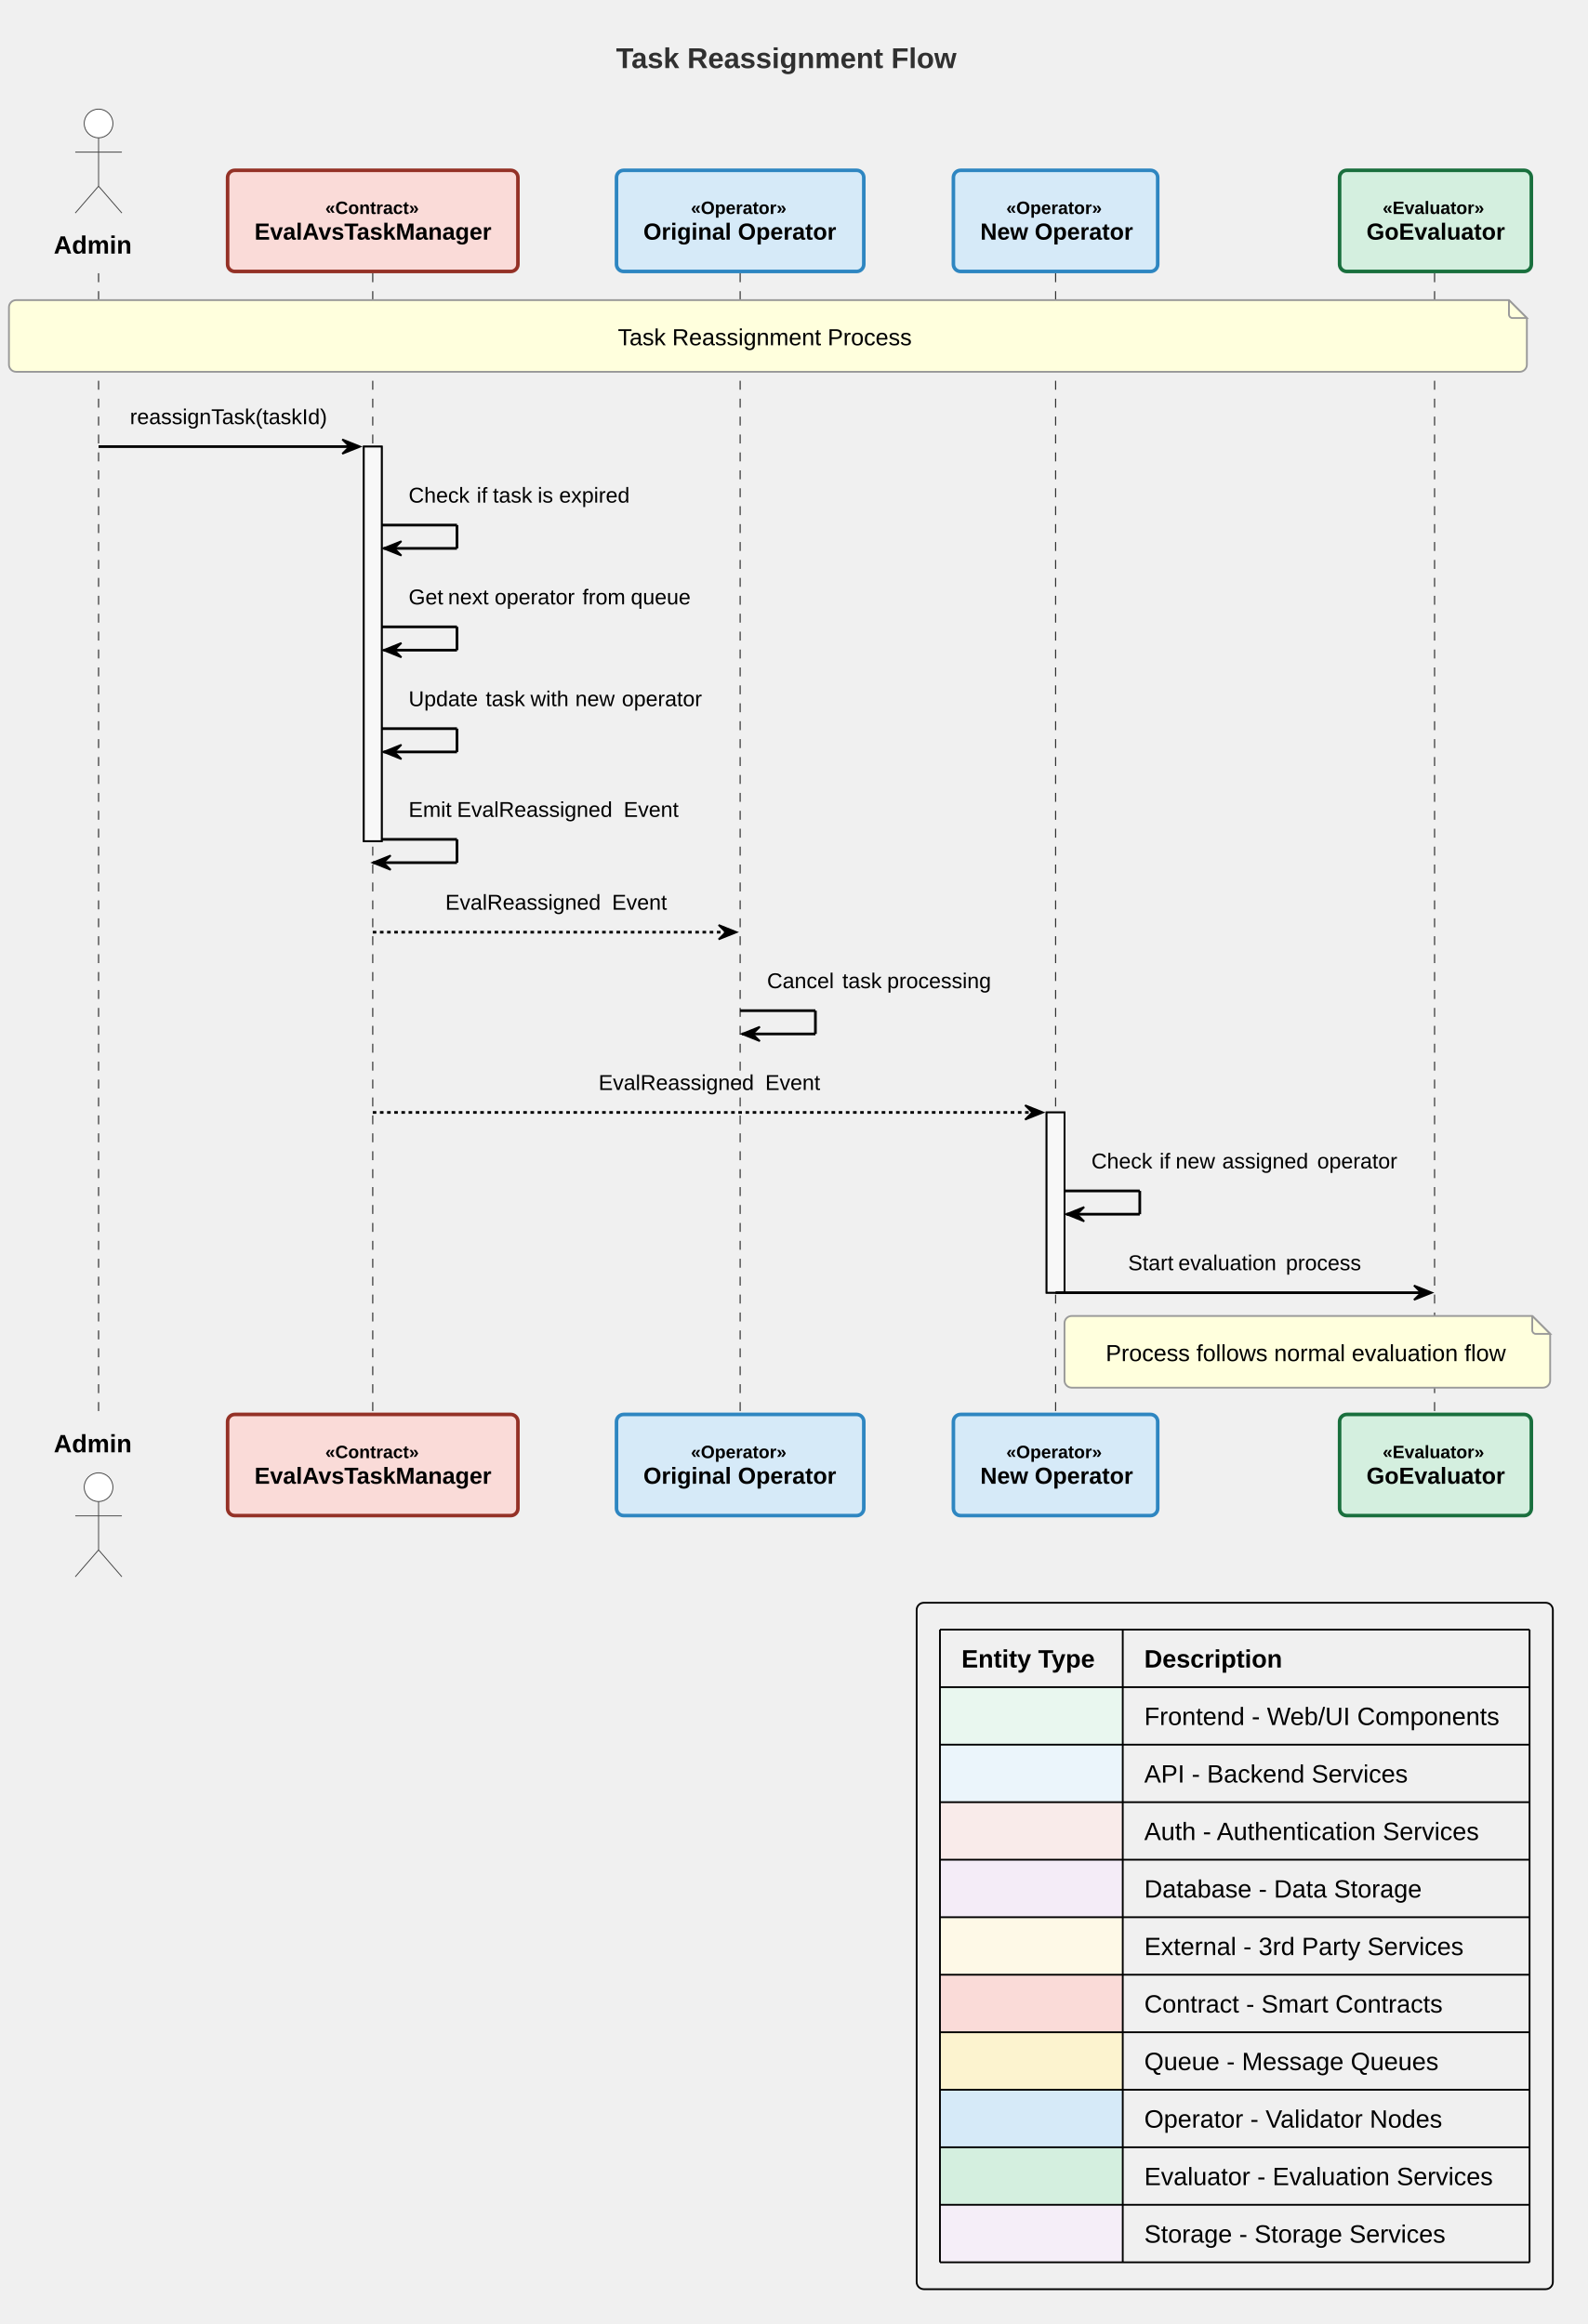
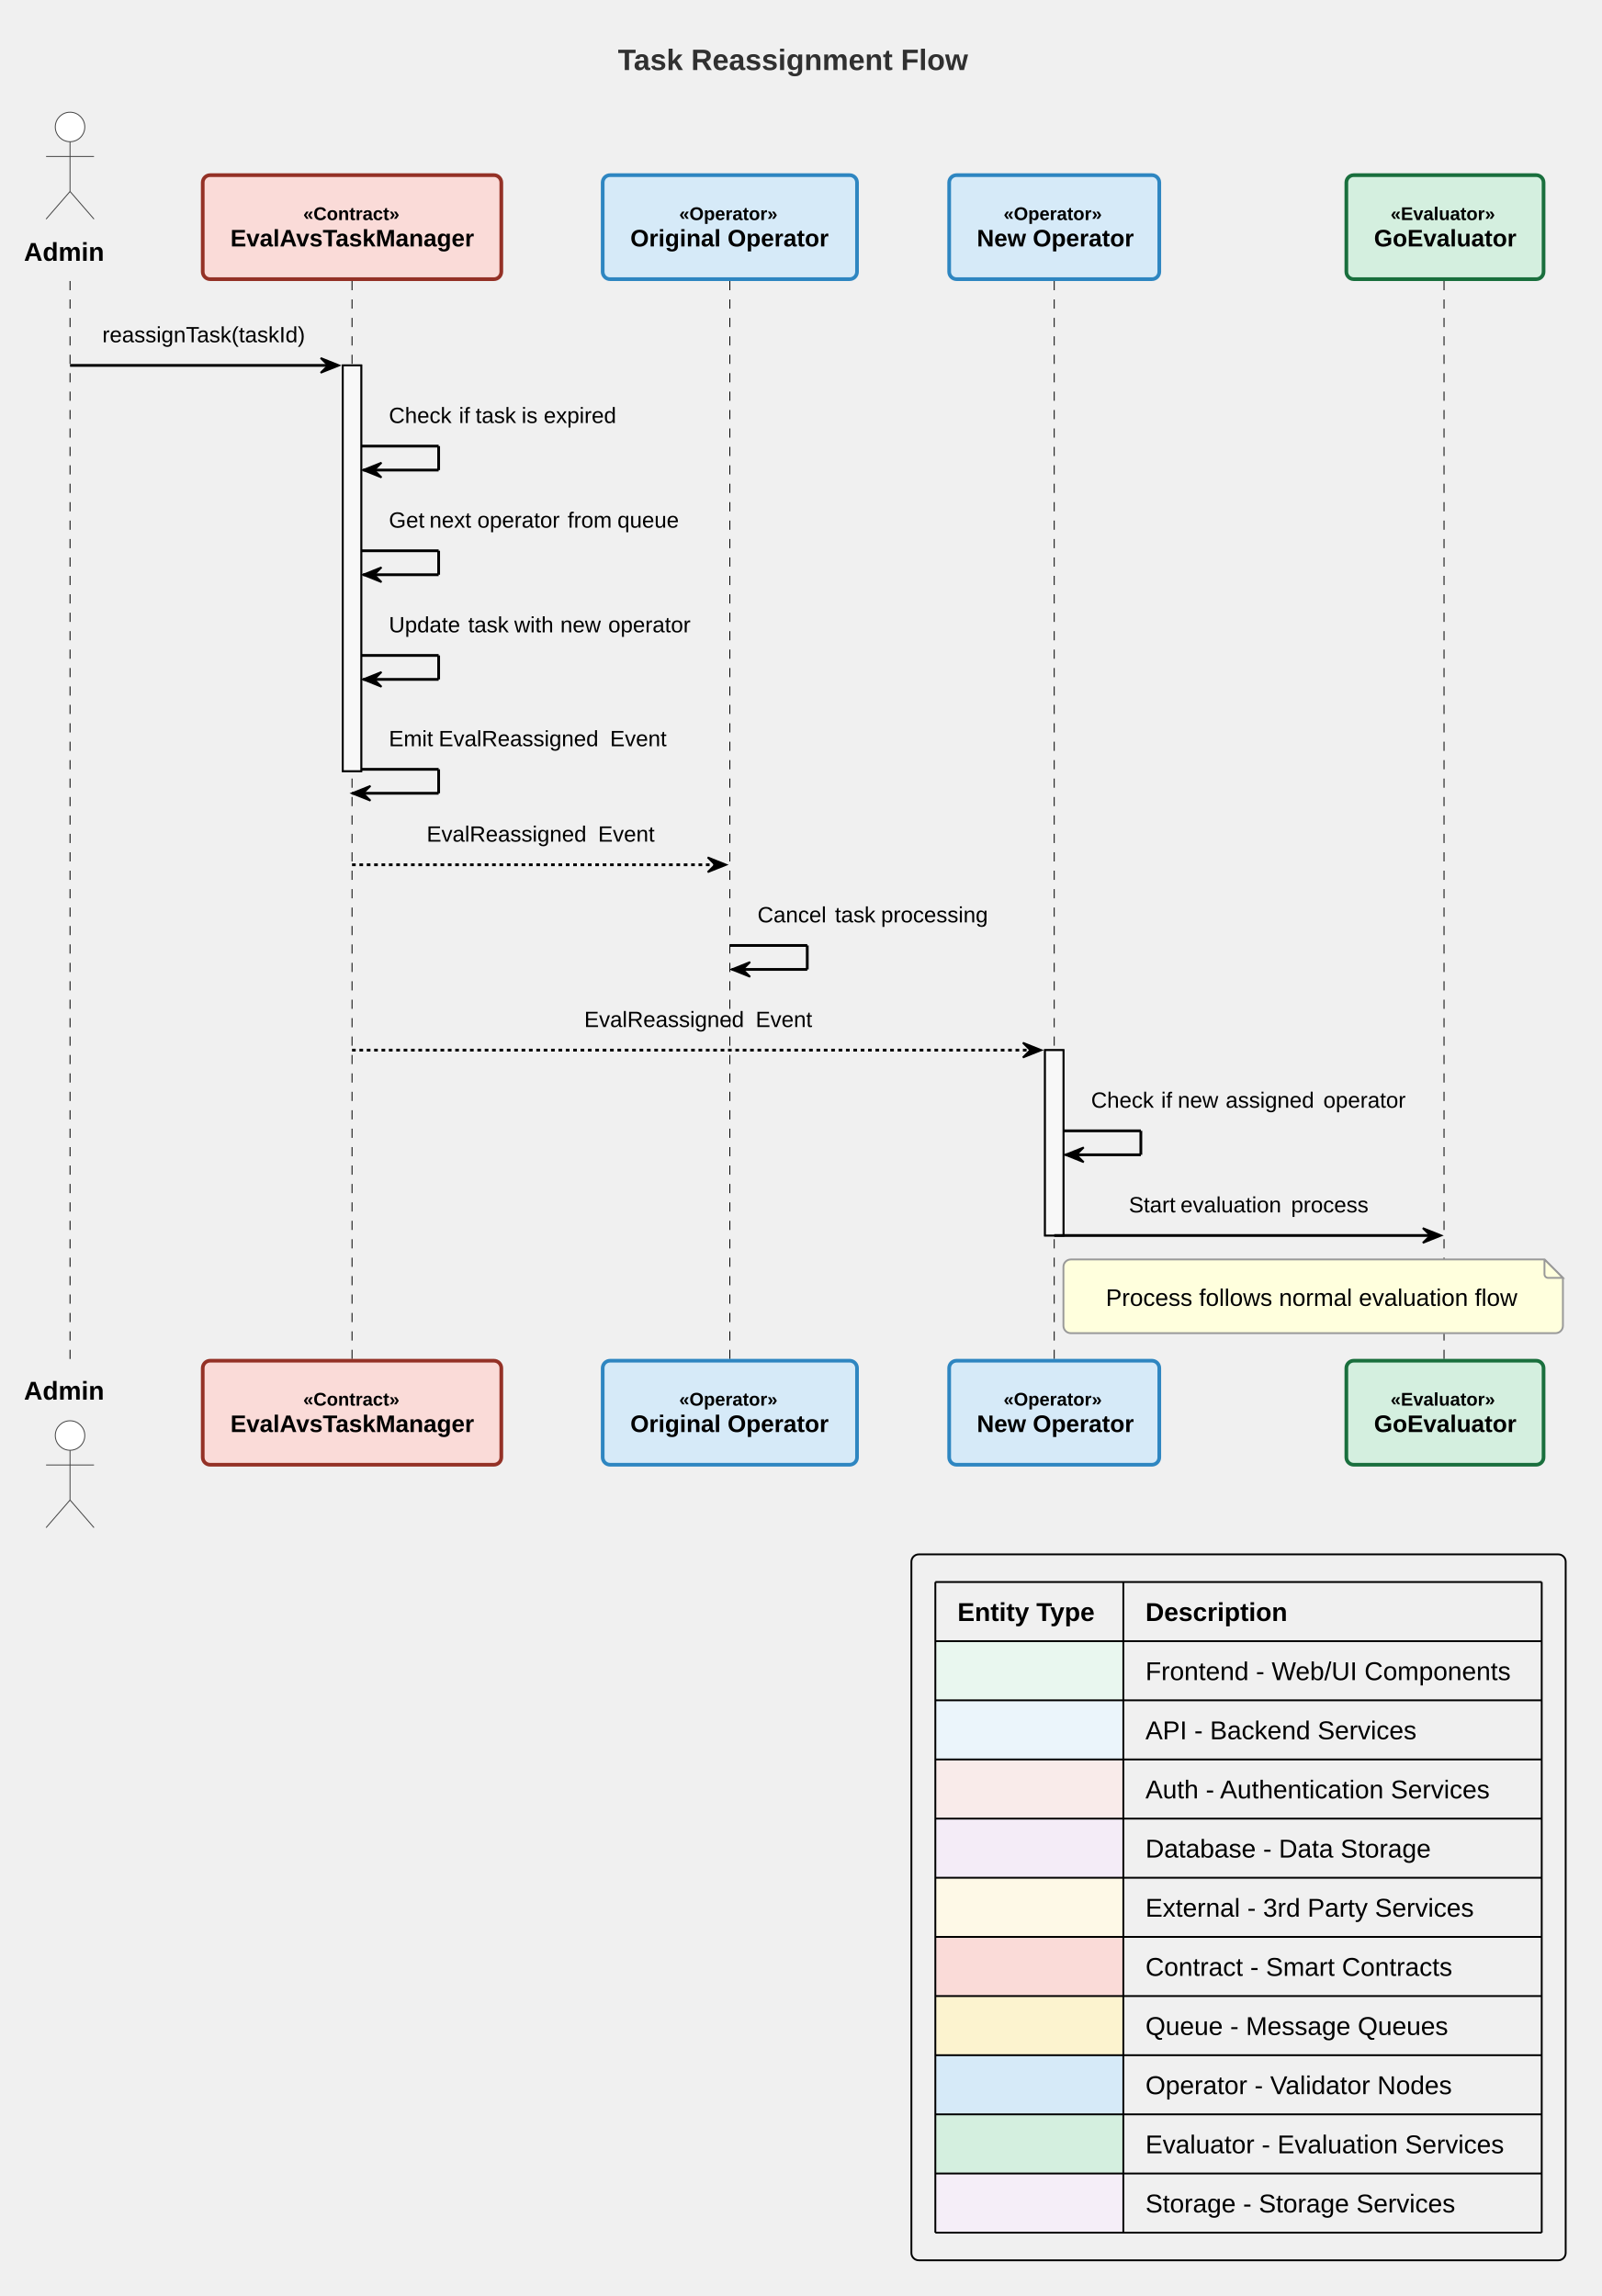
- <svg xmlns="http://www.w3.org/2000/svg" contentStyleType="text/css" height="1297px" preserveAspectRatio="none" style="width:886px;height:1297px;background:#FFFFFF;" version="1.1" viewBox="0 0 886 1297" width="886px" zoomAndPan="magnify">
+ <svg xmlns="http://www.w3.org/2000/svg" contentStyleType="text/css" height="1246px" preserveAspectRatio="none" style="width:869px;height:1246px;background:#FFFFFF;" version="1.1" viewBox="0 0 869 1246" width="869px" zoomAndPan="magnify">
  <defs />
  <g>
-     <text fill="#303030" font-family="Arial" font-size="16" font-weight="bold" lengthAdjust="spacing" textLength="191" x="343.75" y="38.008">Task Reassignment Flow</text>
-     <rect fill="#F8F8F8" height="220.195" style="stroke:#000000;stroke-width:1.0;" width="10" x="203" y="249.245" />
-     <rect fill="#F8F8F8" height="100.598" style="stroke:#000000;stroke-width:1.0;" width="10" x="584" y="620.836" />
-     <line style="stroke:#000000;stroke-width:0.5;stroke-dasharray:5.0,5.0;" x1="55" x2="55" y1="152.497" y2="790.383" />
-     <line style="stroke:#000000;stroke-width:0.5;stroke-dasharray:5.0,5.0;" x1="208" x2="208" y1="152.497" y2="790.383" />
-     <line style="stroke:#000000;stroke-width:0.5;stroke-dasharray:5.0,5.0;" x1="413" x2="413" y1="152.497" y2="790.383" />
-     <line style="stroke:#000000;stroke-width:0.5;stroke-dasharray:5.0,5.0;" x1="589" x2="589" y1="152.497" y2="790.383" />
-     <line style="stroke:#000000;stroke-width:0.5;stroke-dasharray:5.0,5.0;" x1="800.5" x2="800.5" y1="152.497" y2="790.383" />
-     <text fill="#000000" font-family="Arial" font-size="14" font-weight="bold" lengthAdjust="spacing" textLength="44" x="30" y="141.53">Admin</text>
-     <ellipse cx="55" cy="68.898" fill="#FFFFFF" rx="8" ry="8" style="stroke:#454545;stroke-width:0.5;" />
-     <path d="M55,76.898 L55,103.898 M42,84.898 L68,84.898 M55,103.898 L42,118.898 M55,103.898 L68,118.898 " fill="none" style="stroke:#454545;stroke-width:0.5;" />
-     <text fill="#000000" font-family="Arial" font-size="14" font-weight="bold" lengthAdjust="spacing" textLength="44" x="30" y="810.515">Admin</text>
-     <ellipse cx="55" cy="829.981" fill="#FFFFFF" rx="8" ry="8" style="stroke:#454545;stroke-width:0.5;" />
-     <path d="M55,837.981 L55,864.981 M42,845.981 L68,845.981 M55,864.981 L42,879.981 M55,864.981 L68,879.981 " fill="none" style="stroke:#454545;stroke-width:0.5;" />
-     <rect fill="#FADBD8" height="56.448" rx="4" ry="4" style="stroke:#943126;stroke-width:2.0;" width="162" x="127" y="95.049" />
-     <text fill="#000000" font-family="Arial" font-size="10" font-weight="bold" lengthAdjust="spacing" textLength="53" x="181.5" y="119.429">«Contract»</text>
-     <text fill="#000000" font-family="Arial" font-size="13" font-weight="bold" lengthAdjust="spacing" textLength="132" x="142" y="133.742">EvalAvsTaskManager</text>
-     <rect fill="#FADBD8" height="56.448" rx="4" ry="4" style="stroke:#943126;stroke-width:2.0;" width="162" x="127" y="789.383" />
-     <text fill="#000000" font-family="Arial" font-size="10" font-weight="bold" lengthAdjust="spacing" textLength="53" x="181.5" y="813.763">«Contract»</text>
-     <text fill="#000000" font-family="Arial" font-size="13" font-weight="bold" lengthAdjust="spacing" textLength="132" x="142" y="828.076">EvalAvsTaskManager</text>
-     <rect fill="#D6EAF8" height="56.448" rx="4" ry="4" style="stroke:#2E86C1;stroke-width:2.0;" width="138" x="344" y="95.049" />
-     <text fill="#000000" font-family="Arial" font-size="10" font-weight="bold" lengthAdjust="spacing" textLength="55" x="385.5" y="119.429">«Operator»</text>
-     <text fill="#000000" font-family="Arial" font-size="13" font-weight="bold" lengthAdjust="spacing" textLength="108" x="359" y="133.742">Original Operator</text>
-     <rect fill="#D6EAF8" height="56.448" rx="4" ry="4" style="stroke:#2E86C1;stroke-width:2.0;" width="138" x="344" y="789.383" />
-     <text fill="#000000" font-family="Arial" font-size="10" font-weight="bold" lengthAdjust="spacing" textLength="55" x="385.5" y="813.763">«Operator»</text>
-     <text fill="#000000" font-family="Arial" font-size="13" font-weight="bold" lengthAdjust="spacing" textLength="108" x="359" y="828.076">Original Operator</text>
-     <rect fill="#D6EAF8" height="56.448" rx="4" ry="4" style="stroke:#2E86C1;stroke-width:2.0;" width="114" x="532" y="95.049" />
-     <text fill="#000000" font-family="Arial" font-size="10" font-weight="bold" lengthAdjust="spacing" textLength="55" x="561.5" y="119.429">«Operator»</text>
-     <text fill="#000000" font-family="Arial" font-size="13" font-weight="bold" lengthAdjust="spacing" textLength="84" x="547" y="133.742">New Operator</text>
-     <rect fill="#D6EAF8" height="56.448" rx="4" ry="4" style="stroke:#2E86C1;stroke-width:2.0;" width="114" x="532" y="789.383" />
-     <text fill="#000000" font-family="Arial" font-size="10" font-weight="bold" lengthAdjust="spacing" textLength="55" x="561.5" y="813.763">«Operator»</text>
-     <text fill="#000000" font-family="Arial" font-size="13" font-weight="bold" lengthAdjust="spacing" textLength="84" x="547" y="828.076">New Operator</text>
-     <rect fill="#D4EFDF" height="56.448" rx="4" ry="4" style="stroke:#196F3D;stroke-width:2.0;" width="107" x="747.5" y="95.049" />
-     <text fill="#000000" font-family="Arial" font-size="10" font-weight="bold" lengthAdjust="spacing" textLength="59" x="771.5" y="119.429">«Evaluator»</text>
-     <text fill="#000000" font-family="Arial" font-size="13" font-weight="bold" lengthAdjust="spacing" textLength="77" x="762.5" y="133.742">GoEvaluator</text>
-     <rect fill="#D4EFDF" height="56.448" rx="4" ry="4" style="stroke:#196F3D;stroke-width:2.0;" width="107" x="747.5" y="789.383" />
-     <text fill="#000000" font-family="Arial" font-size="10" font-weight="bold" lengthAdjust="spacing" textLength="59" x="771.5" y="813.763">«Evaluator»</text>
-     <text fill="#000000" font-family="Arial" font-size="13" font-weight="bold" lengthAdjust="spacing" textLength="77" x="762.5" y="828.076">GoEvaluator</text>
-     <rect fill="#F8F8F8" height="220.195" style="stroke:#000000;stroke-width:1.0;" width="10" x="203" y="249.245" />
-     <rect fill="#F8F8F8" height="100.598" style="stroke:#000000;stroke-width:1.0;" width="10" x="584" y="620.836" />
-     <path d="M5,171.497 L5,203.497 A4,4 0 0 0 9,207.497 L848,207.497 A4,4 0 0 0 852,203.497 L852,177.497 L842,167.497 L9,167.497 A4,4 0 0 0 5,171.497 " fill="#FFFFDD" style="stroke:#999999;stroke-width:1.0;" />
-     <path d="M842,167.497 L842,175.497 A2,2 0 0 0 844,177.497 L852,177.497 L842,167.497 " fill="#FFFFDD" style="stroke:#999999;stroke-width:1.0;" />
-     <text fill="#000000" font-family="Arial" font-size="13" lengthAdjust="spacing" textLength="168" x="344.75" y="192.691">Task Reassignment Process</text>
-     <polygon fill="#000000" points="191,245.245,201,249.245,191,253.245,195,249.245" style="stroke:#000000;stroke-width:1.0;" />
-     <line style="stroke:#000000;stroke-width:1.5;" x1="55" x2="197" y1="249.245" y2="249.245" />
-     <text fill="#000000" font-family="Arial" font-size="12" lengthAdjust="spacing" textLength="113" x="72.5" y="236.702">reassignTask(taskId)</text>
-     <line style="stroke:#000000;stroke-width:1.5;" x1="213" x2="255" y1="293.043" y2="293.043" />
-     <line style="stroke:#000000;stroke-width:1.5;" x1="255" x2="255" y1="293.043" y2="306.043" />
-     <line style="stroke:#000000;stroke-width:1.5;" x1="214" x2="255" y1="306.043" y2="306.043" />
-     <polygon fill="#000000" points="224,302.043,214,306.043,224,310.043,220,306.043" style="stroke:#000000;stroke-width:1.0;" />
-     <text fill="#000000" font-family="Arial" font-size="12" lengthAdjust="spacing" textLength="35" x="228" y="280.5">Check</text>
-     <text fill="#000000" font-family="Arial" font-size="12" lengthAdjust="spacing" textLength="3" x="263" y="280.5"> </text>
-     <text fill="#000000" font-family="Arial" font-size="12" lengthAdjust="spacing" textLength="6" x="266" y="280.5">if</text>
-     <text fill="#000000" font-family="Arial" font-size="12" lengthAdjust="spacing" textLength="3" x="272" y="280.5"> </text>
-     <text fill="#000000" font-family="Arial" font-size="12" lengthAdjust="spacing" textLength="22" x="275" y="280.5">task</text>
-     <text fill="#000000" font-family="Arial" font-size="12" lengthAdjust="spacing" textLength="3" x="297" y="280.5"> </text>
-     <text fill="#000000" font-family="Arial" font-size="12" lengthAdjust="spacing" textLength="9" x="300" y="280.5">is</text>
-     <text fill="#000000" font-family="Arial" font-size="12" lengthAdjust="spacing" textLength="3" x="309" y="280.5"> </text>
-     <text fill="#000000" font-family="Arial" font-size="12" lengthAdjust="spacing" textLength="41" x="312" y="280.5">expired</text>
-     <line style="stroke:#000000;stroke-width:1.5;" x1="213" x2="255" y1="349.842" y2="349.842" />
-     <line style="stroke:#000000;stroke-width:1.5;" x1="255" x2="255" y1="349.842" y2="362.842" />
-     <line style="stroke:#000000;stroke-width:1.5;" x1="214" x2="255" y1="362.842" y2="362.842" />
-     <polygon fill="#000000" points="224,358.842,214,362.842,224,366.842,220,362.842" style="stroke:#000000;stroke-width:1.0;" />
-     <text fill="#000000" font-family="Arial" font-size="12" lengthAdjust="spacing" textLength="19" x="228" y="337.299">Get</text>
-     <text fill="#000000" font-family="Arial" font-size="12" lengthAdjust="spacing" textLength="3" x="247" y="337.299"> </text>
-     <text fill="#000000" font-family="Arial" font-size="12" lengthAdjust="spacing" textLength="23" x="250" y="337.299">next</text>
-     <text fill="#000000" font-family="Arial" font-size="12" lengthAdjust="spacing" textLength="3" x="273" y="337.299"> </text>
-     <text fill="#000000" font-family="Arial" font-size="12" lengthAdjust="spacing" textLength="46" x="276" y="337.299">operator</text>
-     <text fill="#000000" font-family="Arial" font-size="12" lengthAdjust="spacing" textLength="3" x="322" y="337.299"> </text>
-     <text fill="#000000" font-family="Arial" font-size="12" lengthAdjust="spacing" textLength="24" x="325" y="337.299">from</text>
-     <text fill="#000000" font-family="Arial" font-size="12" lengthAdjust="spacing" textLength="3" x="349" y="337.299"> </text>
-     <text fill="#000000" font-family="Arial" font-size="12" lengthAdjust="spacing" textLength="35" x="352" y="337.299">queue</text>
-     <line style="stroke:#000000;stroke-width:1.5;" x1="213" x2="255" y1="406.641" y2="406.641" />
-     <line style="stroke:#000000;stroke-width:1.5;" x1="255" x2="255" y1="406.641" y2="419.641" />
-     <line style="stroke:#000000;stroke-width:1.5;" x1="214" x2="255" y1="419.641" y2="419.641" />
-     <polygon fill="#000000" points="224,415.641,214,419.641,224,423.641,220,419.641" style="stroke:#000000;stroke-width:1.0;" />
-     <text fill="#000000" font-family="Arial" font-size="12" lengthAdjust="spacing" textLength="40" x="228" y="394.098">Update</text>
-     <text fill="#000000" font-family="Arial" font-size="12" lengthAdjust="spacing" textLength="3" x="268" y="394.098"> </text>
-     <text fill="#000000" font-family="Arial" font-size="12" lengthAdjust="spacing" textLength="22" x="271" y="394.098">task</text>
-     <text fill="#000000" font-family="Arial" font-size="12" lengthAdjust="spacing" textLength="3" x="293" y="394.098"> </text>
-     <text fill="#000000" font-family="Arial" font-size="12" lengthAdjust="spacing" textLength="22" x="296" y="394.098">with</text>
-     <text fill="#000000" font-family="Arial" font-size="12" lengthAdjust="spacing" textLength="3" x="318" y="394.098"> </text>
-     <text fill="#000000" font-family="Arial" font-size="12" lengthAdjust="spacing" textLength="23" x="321" y="394.098">new</text>
-     <text fill="#000000" font-family="Arial" font-size="12" lengthAdjust="spacing" textLength="3" x="344" y="394.098"> </text>
-     <text fill="#000000" font-family="Arial" font-size="12" lengthAdjust="spacing" textLength="46" x="347" y="394.098">operator</text>
-     <line style="stroke:#000000;stroke-width:1.5;" x1="213" x2="255" y1="468.44" y2="468.44" />
-     <line style="stroke:#000000;stroke-width:1.5;" x1="255" x2="255" y1="468.44" y2="481.44" />
-     <line style="stroke:#000000;stroke-width:1.5;" x1="208" x2="255" y1="481.44" y2="481.44" />
-     <polygon fill="#000000" points="218,477.44,208,481.44,218,485.44,214,481.44" style="stroke:#000000;stroke-width:1.0;" />
-     <text fill="#000000" font-family="Arial" font-size="12" lengthAdjust="spacing" textLength="24" x="228" y="455.897">Emit</text>
-     <text fill="#000000" font-family="Arial" font-size="12" lengthAdjust="spacing" textLength="3" x="252" y="455.897"> </text>
-     <text fill="#000000" font-family="Arial" font-size="12" lengthAdjust="spacing" textLength="90" x="255" y="455.897">EvalReassigned</text>
-     <text fill="#000000" font-family="Arial" font-size="12" lengthAdjust="spacing" textLength="3" x="345" y="455.897"> </text>
-     <text fill="#000000" font-family="Arial" font-size="12" lengthAdjust="spacing" textLength="31" x="348" y="455.897">Event</text>
-     <polygon fill="#000000" points="401,516.239,411,520.239,401,524.239,405,520.239" style="stroke:#000000;stroke-width:1.0;" />
-     <line style="stroke:#000000;stroke-width:1.5;stroke-dasharray:2.0,2.0;" x1="208" x2="407" y1="520.239" y2="520.239" />
-     <text fill="#000000" font-family="Arial" font-size="12" lengthAdjust="spacing" textLength="90" x="248.5" y="507.696">EvalReassigned</text>
-     <text fill="#000000" font-family="Arial" font-size="12" lengthAdjust="spacing" textLength="3" x="338.5" y="507.696"> </text>
-     <text fill="#000000" font-family="Arial" font-size="12" lengthAdjust="spacing" textLength="31" x="341.5" y="507.696">Event</text>
-     <line style="stroke:#000000;stroke-width:1.5;" x1="413" x2="455" y1="564.038" y2="564.038" />
-     <line style="stroke:#000000;stroke-width:1.5;" x1="455" x2="455" y1="564.038" y2="577.038" />
-     <line style="stroke:#000000;stroke-width:1.5;" x1="414" x2="455" y1="577.038" y2="577.038" />
-     <polygon fill="#000000" points="424,573.038,414,577.038,424,581.038,420,577.038" style="stroke:#000000;stroke-width:1.0;" />
-     <text fill="#000000" font-family="Arial" font-size="12" lengthAdjust="spacing" textLength="39" x="428" y="551.495">Cancel</text>
-     <text fill="#000000" font-family="Arial" font-size="12" lengthAdjust="spacing" textLength="3" x="467" y="551.495"> </text>
-     <text fill="#000000" font-family="Arial" font-size="12" lengthAdjust="spacing" textLength="22" x="470" y="551.495">task</text>
-     <text fill="#000000" font-family="Arial" font-size="12" lengthAdjust="spacing" textLength="3" x="492" y="551.495"> </text>
-     <text fill="#000000" font-family="Arial" font-size="12" lengthAdjust="spacing" textLength="60" x="495" y="551.495">processing</text>
-     <polygon fill="#000000" points="572,616.836,582,620.836,572,624.836,576,620.836" style="stroke:#000000;stroke-width:1.0;" />
-     <line style="stroke:#000000;stroke-width:1.5;stroke-dasharray:2.0,2.0;" x1="208" x2="578" y1="620.836" y2="620.836" />
-     <text fill="#000000" font-family="Arial" font-size="12" lengthAdjust="spacing" textLength="90" x="334" y="608.293">EvalReassigned</text>
-     <text fill="#000000" font-family="Arial" font-size="12" lengthAdjust="spacing" textLength="3" x="424" y="608.293"> </text>
-     <text fill="#000000" font-family="Arial" font-size="12" lengthAdjust="spacing" textLength="31" x="427" y="608.293">Event</text>
-     <line style="stroke:#000000;stroke-width:1.5;" x1="594" x2="636" y1="664.635" y2="664.635" />
-     <line style="stroke:#000000;stroke-width:1.5;" x1="636" x2="636" y1="664.635" y2="677.635" />
-     <line style="stroke:#000000;stroke-width:1.5;" x1="595" x2="636" y1="677.635" y2="677.635" />
-     <polygon fill="#000000" points="605,673.635,595,677.635,605,681.635,601,677.635" style="stroke:#000000;stroke-width:1.0;" />
-     <text fill="#000000" font-family="Arial" font-size="12" lengthAdjust="spacing" textLength="35" x="609" y="652.092">Check</text>
-     <text fill="#000000" font-family="Arial" font-size="12" lengthAdjust="spacing" textLength="3" x="644" y="652.092"> </text>
-     <text fill="#000000" font-family="Arial" font-size="12" lengthAdjust="spacing" textLength="6" x="647" y="652.092">if</text>
-     <text fill="#000000" font-family="Arial" font-size="12" lengthAdjust="spacing" textLength="3" x="653" y="652.092"> </text>
-     <text fill="#000000" font-family="Arial" font-size="12" lengthAdjust="spacing" textLength="23" x="656" y="652.092">new</text>
-     <text fill="#000000" font-family="Arial" font-size="12" lengthAdjust="spacing" textLength="3" x="679" y="652.092"> </text>
-     <text fill="#000000" font-family="Arial" font-size="12" lengthAdjust="spacing" textLength="50" x="682" y="652.092">assigned</text>
-     <text fill="#000000" font-family="Arial" font-size="12" lengthAdjust="spacing" textLength="3" x="732" y="652.092"> </text>
-     <text fill="#000000" font-family="Arial" font-size="12" lengthAdjust="spacing" textLength="46" x="735" y="652.092">operator</text>
-     <polygon fill="#000000" points="789,717.434,799,721.434,789,725.434,793,721.434" style="stroke:#000000;stroke-width:1.0;" />
-     <line style="stroke:#000000;stroke-width:1.5;" x1="589" x2="795" y1="721.434" y2="721.434" />
-     <text fill="#000000" font-family="Arial" font-size="12" lengthAdjust="spacing" textLength="25" x="629.5" y="708.891">Start</text>
-     <text fill="#000000" font-family="Arial" font-size="12" lengthAdjust="spacing" textLength="3" x="654.5" y="708.891"> </text>
-     <text fill="#000000" font-family="Arial" font-size="12" lengthAdjust="spacing" textLength="57" x="657.5" y="708.891">evaluation</text>
-     <text fill="#000000" font-family="Arial" font-size="12" lengthAdjust="spacing" textLength="3" x="714.5" y="708.891"> </text>
-     <text fill="#000000" font-family="Arial" font-size="12" lengthAdjust="spacing" textLength="43" x="717.5" y="708.891">process</text>
-     <path d="M594,738.434 L594,770.434 A4,4 0 0 0 598,774.434 L861,774.434 A4,4 0 0 0 865,770.434 L865,744.434 L855,734.434 L598,734.434 A4,4 0 0 0 594,738.434 " fill="#FFFFDD" style="stroke:#999999;stroke-width:1.0;" />
-     <path d="M855,734.434 L855,742.434 A2,2 0 0 0 857,744.434 L865,744.434 L855,734.434 " fill="#FFFFDD" style="stroke:#999999;stroke-width:1.0;" />
-     <text fill="#000000" font-family="Arial" font-size="13" lengthAdjust="spacing" textLength="225" x="617" y="759.628">Process follows normal evaluation flow</text>
-     <rect fill="none" height="383.085" id="_legend" rx="4" ry="4" style="stroke:#000000;stroke-width:1.0;" width="355" x="511.5" y="894.481" />
-     <text fill="#000000" font-family="Arial" font-size="14" font-weight="bold" lengthAdjust="spacing" textLength="78" x="536.5" y="930.613">Entity Type</text>
-     <text fill="#000000" font-family="Arial" font-size="14" font-weight="bold" lengthAdjust="spacing" textLength="79" x="638.5" y="930.613">Description</text>
-     <rect fill="#E9F7EF" height="32.099" style="stroke:none;stroke-width:1.0;" width="102" x="524.5" y="941.58" />
-     <text fill="#000000" font-family="Arial" font-size="14" lengthAdjust="spacing" textLength="4" x="532.5" y="962.712"> </text>
-     <text fill="#000000" font-family="Arial" font-size="14" lengthAdjust="spacing" textLength="203" x="638.5" y="962.712">Frontend - Web/UI Components</text>
-     <rect fill="#EBF5FB" height="32.099" style="stroke:none;stroke-width:1.0;" width="102" x="524.5" y="973.679" />
-     <text fill="#000000" font-family="Arial" font-size="14" lengthAdjust="spacing" textLength="4" x="532.5" y="994.811"> </text>
-     <text fill="#000000" font-family="Arial" font-size="14" lengthAdjust="spacing" textLength="148" x="638.5" y="994.811">API - Backend Services</text>
-     <rect fill="#F9EBEA" height="32.099" style="stroke:none;stroke-width:1.0;" width="102" x="524.5" y="1005.777" />
-     <text fill="#000000" font-family="Arial" font-size="14" lengthAdjust="spacing" textLength="4" x="532.5" y="1026.909"> </text>
-     <text fill="#000000" font-family="Arial" font-size="14" lengthAdjust="spacing" textLength="190" x="638.5" y="1026.909">Auth - Authentication Services</text>
-     <rect fill="#F4ECF7" height="32.099" style="stroke:none;stroke-width:1.0;" width="102" x="524.5" y="1037.876" />
-     <text fill="#000000" font-family="Arial" font-size="14" lengthAdjust="spacing" textLength="4" x="532.5" y="1059.008"> </text>
-     <text fill="#000000" font-family="Arial" font-size="14" lengthAdjust="spacing" textLength="158" x="638.5" y="1059.008">Database - Data Storage</text>
-     <rect fill="#FEF9E7" height="32.099" style="stroke:none;stroke-width:1.0;" width="102" x="524.5" y="1069.975" />
-     <text fill="#000000" font-family="Arial" font-size="14" lengthAdjust="spacing" textLength="4" x="532.5" y="1091.106"> </text>
-     <text fill="#000000" font-family="Arial" font-size="14" lengthAdjust="spacing" textLength="181" x="638.5" y="1091.106">External - 3rd Party Services</text>
-     <rect fill="#FADBD8" height="32.099" style="stroke:none;stroke-width:1.0;" width="102" x="524.5" y="1102.073" />
-     <text fill="#000000" font-family="Arial" font-size="14" lengthAdjust="spacing" textLength="4" x="532.5" y="1123.205"> </text>
-     <text fill="#000000" font-family="Arial" font-size="14" lengthAdjust="spacing" textLength="170" x="638.5" y="1123.205">Contract - Smart Contracts</text>
-     <rect fill="#FCF3CF" height="32.099" style="stroke:none;stroke-width:1.0;" width="102" x="524.5" y="1134.172" />
-     <text fill="#000000" font-family="Arial" font-size="14" lengthAdjust="spacing" textLength="4" x="532.5" y="1155.304"> </text>
-     <text fill="#000000" font-family="Arial" font-size="14" lengthAdjust="spacing" textLength="168" x="638.5" y="1155.304">Queue - Message Queues</text>
-     <rect fill="#D6EAF8" height="32.099" style="stroke:none;stroke-width:1.0;" width="102" x="524.5" y="1166.271" />
-     <text fill="#000000" font-family="Arial" font-size="14" lengthAdjust="spacing" textLength="4" x="532.5" y="1187.402"> </text>
-     <text fill="#000000" font-family="Arial" font-size="14" lengthAdjust="spacing" textLength="171" x="638.5" y="1187.402">Operator - Validator Nodes</text>
-     <rect fill="#D4EFDF" height="32.099" style="stroke:none;stroke-width:1.0;" width="102" x="524.5" y="1198.369" />
-     <text fill="#000000" font-family="Arial" font-size="14" lengthAdjust="spacing" textLength="4" x="532.5" y="1219.501"> </text>
-     <text fill="#000000" font-family="Arial" font-size="14" lengthAdjust="spacing" textLength="197" x="638.5" y="1219.501">Evaluator - Evaluation Services</text>
-     <rect fill="#F5EEF8" height="32.099" style="stroke:none;stroke-width:1.0;" width="102" x="524.5" y="1230.468" />
-     <text fill="#000000" font-family="Arial" font-size="14" lengthAdjust="spacing" textLength="4" x="532.5" y="1251.6"> </text>
-     <text fill="#000000" font-family="Arial" font-size="14" lengthAdjust="spacing" textLength="171" x="638.5" y="1251.6">Storage - Storage Services</text>
-     <line style="stroke:#000000;stroke-width:1.0;" x1="524.5" x2="853.5" y1="909.481" y2="909.481" />
-     <line style="stroke:#000000;stroke-width:1.0;" x1="524.5" x2="853.5" y1="941.58" y2="941.58" />
-     <line style="stroke:#000000;stroke-width:1.0;" x1="524.5" x2="853.5" y1="973.679" y2="973.679" />
-     <line style="stroke:#000000;stroke-width:1.0;" x1="524.5" x2="853.5" y1="1005.777" y2="1005.777" />
-     <line style="stroke:#000000;stroke-width:1.0;" x1="524.5" x2="853.5" y1="1037.876" y2="1037.876" />
-     <line style="stroke:#000000;stroke-width:1.0;" x1="524.5" x2="853.5" y1="1069.975" y2="1069.975" />
-     <line style="stroke:#000000;stroke-width:1.0;" x1="524.5" x2="853.5" y1="1102.073" y2="1102.073" />
-     <line style="stroke:#000000;stroke-width:1.0;" x1="524.5" x2="853.5" y1="1134.172" y2="1134.172" />
-     <line style="stroke:#000000;stroke-width:1.0;" x1="524.5" x2="853.5" y1="1166.271" y2="1166.271" />
-     <line style="stroke:#000000;stroke-width:1.0;" x1="524.5" x2="853.5" y1="1198.369" y2="1198.369" />
-     <line style="stroke:#000000;stroke-width:1.0;" x1="524.5" x2="853.5" y1="1230.468" y2="1230.468" />
-     <line style="stroke:#000000;stroke-width:1.0;" x1="524.5" x2="853.5" y1="1262.566" y2="1262.566" />
-     <line style="stroke:#000000;stroke-width:1.0;" x1="524.5" x2="524.5" y1="909.481" y2="1262.566" />
-     <line style="stroke:#000000;stroke-width:1.0;" x1="626.5" x2="626.5" y1="909.481" y2="1262.566" />
-     <line style="stroke:#000000;stroke-width:1.0;" x1="853.5" x2="853.5" y1="909.481" y2="1262.566" />
+     <text fill="#303030" font-family="Arial" font-size="16" font-weight="bold" lengthAdjust="spacing" textLength="191" x="335.25" y="38.008">Task Reassignment Flow</text>
+     <rect fill="#F8F8F8" height="220.195" style="stroke:#000000;stroke-width:1.0;" width="10" x="186" y="198.296" />
+     <rect fill="#F8F8F8" height="100.598" style="stroke:#000000;stroke-width:1.0;" width="10" x="567" y="569.888" />
+     <line style="stroke:#000000;stroke-width:0.5;stroke-dasharray:5.0,5.0;" x1="38" x2="38" y1="152.497" y2="739.434" />
+     <line style="stroke:#000000;stroke-width:0.5;stroke-dasharray:5.0,5.0;" x1="191" x2="191" y1="152.497" y2="739.434" />
+     <line style="stroke:#000000;stroke-width:0.5;stroke-dasharray:5.0,5.0;" x1="396" x2="396" y1="152.497" y2="739.434" />
+     <line style="stroke:#000000;stroke-width:0.5;stroke-dasharray:5.0,5.0;" x1="572" x2="572" y1="152.497" y2="739.434" />
+     <line style="stroke:#000000;stroke-width:0.5;stroke-dasharray:5.0,5.0;" x1="783.5" x2="783.5" y1="152.497" y2="739.434" />
+     <text fill="#000000" font-family="Arial" font-size="14" font-weight="bold" lengthAdjust="spacing" textLength="44" x="13" y="141.53">Admin</text>
+     <ellipse cx="38" cy="68.898" fill="#FFFFFF" rx="8" ry="8" style="stroke:#454545;stroke-width:0.5;" />
+     <path d="M38,76.898 L38,103.898 M25,84.898 L51,84.898 M38,103.898 L25,118.898 M38,103.898 L51,118.898 " fill="none" style="stroke:#454545;stroke-width:0.5;" />
+     <text fill="#000000" font-family="Arial" font-size="14" font-weight="bold" lengthAdjust="spacing" textLength="44" x="13" y="759.566">Admin</text>
+     <ellipse cx="38" cy="779.033" fill="#FFFFFF" rx="8" ry="8" style="stroke:#454545;stroke-width:0.5;" />
+     <path d="M38,787.033 L38,814.033 M25,795.033 L51,795.033 M38,814.033 L25,829.033 M38,814.033 L51,829.033 " fill="none" style="stroke:#454545;stroke-width:0.5;" />
+     <rect fill="#FADBD8" height="56.448" rx="4" ry="4" style="stroke:#943126;stroke-width:2.0;" width="162" x="110" y="95.049" />
+     <text fill="#000000" font-family="Arial" font-size="10" font-weight="bold" lengthAdjust="spacing" textLength="53" x="164.5" y="119.429">«Contract»</text>
+     <text fill="#000000" font-family="Arial" font-size="13" font-weight="bold" lengthAdjust="spacing" textLength="132" x="125" y="133.742">EvalAvsTaskManager</text>
+     <rect fill="#FADBD8" height="56.448" rx="4" ry="4" style="stroke:#943126;stroke-width:2.0;" width="162" x="110" y="738.434" />
+     <text fill="#000000" font-family="Arial" font-size="10" font-weight="bold" lengthAdjust="spacing" textLength="53" x="164.5" y="762.814">«Contract»</text>
+     <text fill="#000000" font-family="Arial" font-size="13" font-weight="bold" lengthAdjust="spacing" textLength="132" x="125" y="777.127">EvalAvsTaskManager</text>
+     <rect fill="#D6EAF8" height="56.448" rx="4" ry="4" style="stroke:#2E86C1;stroke-width:2.0;" width="138" x="327" y="95.049" />
+     <text fill="#000000" font-family="Arial" font-size="10" font-weight="bold" lengthAdjust="spacing" textLength="55" x="368.5" y="119.429">«Operator»</text>
+     <text fill="#000000" font-family="Arial" font-size="13" font-weight="bold" lengthAdjust="spacing" textLength="108" x="342" y="133.742">Original Operator</text>
+     <rect fill="#D6EAF8" height="56.448" rx="4" ry="4" style="stroke:#2E86C1;stroke-width:2.0;" width="138" x="327" y="738.434" />
+     <text fill="#000000" font-family="Arial" font-size="10" font-weight="bold" lengthAdjust="spacing" textLength="55" x="368.5" y="762.814">«Operator»</text>
+     <text fill="#000000" font-family="Arial" font-size="13" font-weight="bold" lengthAdjust="spacing" textLength="108" x="342" y="777.127">Original Operator</text>
+     <rect fill="#D6EAF8" height="56.448" rx="4" ry="4" style="stroke:#2E86C1;stroke-width:2.0;" width="114" x="515" y="95.049" />
+     <text fill="#000000" font-family="Arial" font-size="10" font-weight="bold" lengthAdjust="spacing" textLength="55" x="544.5" y="119.429">«Operator»</text>
+     <text fill="#000000" font-family="Arial" font-size="13" font-weight="bold" lengthAdjust="spacing" textLength="84" x="530" y="133.742">New Operator</text>
+     <rect fill="#D6EAF8" height="56.448" rx="4" ry="4" style="stroke:#2E86C1;stroke-width:2.0;" width="114" x="515" y="738.434" />
+     <text fill="#000000" font-family="Arial" font-size="10" font-weight="bold" lengthAdjust="spacing" textLength="55" x="544.5" y="762.814">«Operator»</text>
+     <text fill="#000000" font-family="Arial" font-size="13" font-weight="bold" lengthAdjust="spacing" textLength="84" x="530" y="777.127">New Operator</text>
+     <rect fill="#D4EFDF" height="56.448" rx="4" ry="4" style="stroke:#196F3D;stroke-width:2.0;" width="107" x="730.5" y="95.049" />
+     <text fill="#000000" font-family="Arial" font-size="10" font-weight="bold" lengthAdjust="spacing" textLength="59" x="754.5" y="119.429">«Evaluator»</text>
+     <text fill="#000000" font-family="Arial" font-size="13" font-weight="bold" lengthAdjust="spacing" textLength="77" x="745.5" y="133.742">GoEvaluator</text>
+     <rect fill="#D4EFDF" height="56.448" rx="4" ry="4" style="stroke:#196F3D;stroke-width:2.0;" width="107" x="730.5" y="738.434" />
+     <text fill="#000000" font-family="Arial" font-size="10" font-weight="bold" lengthAdjust="spacing" textLength="59" x="754.5" y="762.814">«Evaluator»</text>
+     <text fill="#000000" font-family="Arial" font-size="13" font-weight="bold" lengthAdjust="spacing" textLength="77" x="745.5" y="777.127">GoEvaluator</text>
+     <rect fill="#F8F8F8" height="220.195" style="stroke:#000000;stroke-width:1.0;" width="10" x="186" y="198.296" />
+     <rect fill="#F8F8F8" height="100.598" style="stroke:#000000;stroke-width:1.0;" width="10" x="567" y="569.888" />
+     <polygon fill="#000000" points="174,194.296,184,198.296,174,202.296,178,198.296" style="stroke:#000000;stroke-width:1.0;" />
+     <line style="stroke:#000000;stroke-width:1.5;" x1="38" x2="180" y1="198.296" y2="198.296" />
+     <text fill="#000000" font-family="Arial" font-size="12" lengthAdjust="spacing" textLength="113" x="55.5" y="185.753">reassignTask(taskId)</text>
+     <line style="stroke:#000000;stroke-width:1.5;" x1="196" x2="238" y1="242.095" y2="242.095" />
+     <line style="stroke:#000000;stroke-width:1.5;" x1="238" x2="238" y1="242.095" y2="255.095" />
+     <line style="stroke:#000000;stroke-width:1.5;" x1="197" x2="238" y1="255.095" y2="255.095" />
+     <polygon fill="#000000" points="207,251.095,197,255.095,207,259.095,203,255.095" style="stroke:#000000;stroke-width:1.0;" />
+     <text fill="#000000" font-family="Arial" font-size="12" lengthAdjust="spacing" textLength="35" x="211" y="229.552">Check</text>
+     <text fill="#000000" font-family="Arial" font-size="12" lengthAdjust="spacing" textLength="3" x="246" y="229.552"> </text>
+     <text fill="#000000" font-family="Arial" font-size="12" lengthAdjust="spacing" textLength="6" x="249" y="229.552">if</text>
+     <text fill="#000000" font-family="Arial" font-size="12" lengthAdjust="spacing" textLength="3" x="255" y="229.552"> </text>
+     <text fill="#000000" font-family="Arial" font-size="12" lengthAdjust="spacing" textLength="22" x="258" y="229.552">task</text>
+     <text fill="#000000" font-family="Arial" font-size="12" lengthAdjust="spacing" textLength="3" x="280" y="229.552"> </text>
+     <text fill="#000000" font-family="Arial" font-size="12" lengthAdjust="spacing" textLength="9" x="283" y="229.552">is</text>
+     <text fill="#000000" font-family="Arial" font-size="12" lengthAdjust="spacing" textLength="3" x="292" y="229.552"> </text>
+     <text fill="#000000" font-family="Arial" font-size="12" lengthAdjust="spacing" textLength="41" x="295" y="229.552">expired</text>
+     <line style="stroke:#000000;stroke-width:1.5;" x1="196" x2="238" y1="298.894" y2="298.894" />
+     <line style="stroke:#000000;stroke-width:1.5;" x1="238" x2="238" y1="298.894" y2="311.894" />
+     <line style="stroke:#000000;stroke-width:1.5;" x1="197" x2="238" y1="311.894" y2="311.894" />
+     <polygon fill="#000000" points="207,307.894,197,311.894,207,315.894,203,311.894" style="stroke:#000000;stroke-width:1.0;" />
+     <text fill="#000000" font-family="Arial" font-size="12" lengthAdjust="spacing" textLength="19" x="211" y="286.351">Get</text>
+     <text fill="#000000" font-family="Arial" font-size="12" lengthAdjust="spacing" textLength="3" x="230" y="286.351"> </text>
+     <text fill="#000000" font-family="Arial" font-size="12" lengthAdjust="spacing" textLength="23" x="233" y="286.351">next</text>
+     <text fill="#000000" font-family="Arial" font-size="12" lengthAdjust="spacing" textLength="3" x="256" y="286.351"> </text>
+     <text fill="#000000" font-family="Arial" font-size="12" lengthAdjust="spacing" textLength="46" x="259" y="286.351">operator</text>
+     <text fill="#000000" font-family="Arial" font-size="12" lengthAdjust="spacing" textLength="3" x="305" y="286.351"> </text>
+     <text fill="#000000" font-family="Arial" font-size="12" lengthAdjust="spacing" textLength="24" x="308" y="286.351">from</text>
+     <text fill="#000000" font-family="Arial" font-size="12" lengthAdjust="spacing" textLength="3" x="332" y="286.351"> </text>
+     <text fill="#000000" font-family="Arial" font-size="12" lengthAdjust="spacing" textLength="35" x="335" y="286.351">queue</text>
+     <line style="stroke:#000000;stroke-width:1.5;" x1="196" x2="238" y1="355.692" y2="355.692" />
+     <line style="stroke:#000000;stroke-width:1.5;" x1="238" x2="238" y1="355.692" y2="368.692" />
+     <line style="stroke:#000000;stroke-width:1.5;" x1="197" x2="238" y1="368.692" y2="368.692" />
+     <polygon fill="#000000" points="207,364.692,197,368.692,207,372.692,203,368.692" style="stroke:#000000;stroke-width:1.0;" />
+     <text fill="#000000" font-family="Arial" font-size="12" lengthAdjust="spacing" textLength="40" x="211" y="343.149">Update</text>
+     <text fill="#000000" font-family="Arial" font-size="12" lengthAdjust="spacing" textLength="3" x="251" y="343.149"> </text>
+     <text fill="#000000" font-family="Arial" font-size="12" lengthAdjust="spacing" textLength="22" x="254" y="343.149">task</text>
+     <text fill="#000000" font-family="Arial" font-size="12" lengthAdjust="spacing" textLength="3" x="276" y="343.149"> </text>
+     <text fill="#000000" font-family="Arial" font-size="12" lengthAdjust="spacing" textLength="22" x="279" y="343.149">with</text>
+     <text fill="#000000" font-family="Arial" font-size="12" lengthAdjust="spacing" textLength="3" x="301" y="343.149"> </text>
+     <text fill="#000000" font-family="Arial" font-size="12" lengthAdjust="spacing" textLength="23" x="304" y="343.149">new</text>
+     <text fill="#000000" font-family="Arial" font-size="12" lengthAdjust="spacing" textLength="3" x="327" y="343.149"> </text>
+     <text fill="#000000" font-family="Arial" font-size="12" lengthAdjust="spacing" textLength="46" x="330" y="343.149">operator</text>
+     <line style="stroke:#000000;stroke-width:1.5;" x1="196" x2="238" y1="417.491" y2="417.491" />
+     <line style="stroke:#000000;stroke-width:1.5;" x1="238" x2="238" y1="417.491" y2="430.491" />
+     <line style="stroke:#000000;stroke-width:1.5;" x1="191" x2="238" y1="430.491" y2="430.491" />
+     <polygon fill="#000000" points="201,426.491,191,430.491,201,434.491,197,430.491" style="stroke:#000000;stroke-width:1.0;" />
+     <text fill="#000000" font-family="Arial" font-size="12" lengthAdjust="spacing" textLength="24" x="211" y="404.948">Emit</text>
+     <text fill="#000000" font-family="Arial" font-size="12" lengthAdjust="spacing" textLength="3" x="235" y="404.948"> </text>
+     <text fill="#000000" font-family="Arial" font-size="12" lengthAdjust="spacing" textLength="90" x="238" y="404.948">EvalReassigned</text>
+     <text fill="#000000" font-family="Arial" font-size="12" lengthAdjust="spacing" textLength="3" x="328" y="404.948"> </text>
+     <text fill="#000000" font-family="Arial" font-size="12" lengthAdjust="spacing" textLength="31" x="331" y="404.948">Event</text>
+     <polygon fill="#000000" points="384,465.29,394,469.29,384,473.29,388,469.29" style="stroke:#000000;stroke-width:1.0;" />
+     <line style="stroke:#000000;stroke-width:1.5;stroke-dasharray:2.0,2.0;" x1="191" x2="390" y1="469.29" y2="469.29" />
+     <text fill="#000000" font-family="Arial" font-size="12" lengthAdjust="spacing" textLength="90" x="231.5" y="456.747">EvalReassigned</text>
+     <text fill="#000000" font-family="Arial" font-size="12" lengthAdjust="spacing" textLength="3" x="321.5" y="456.747"> </text>
+     <text fill="#000000" font-family="Arial" font-size="12" lengthAdjust="spacing" textLength="31" x="324.5" y="456.747">Event</text>
+     <line style="stroke:#000000;stroke-width:1.5;" x1="396" x2="438" y1="513.089" y2="513.089" />
+     <line style="stroke:#000000;stroke-width:1.5;" x1="438" x2="438" y1="513.089" y2="526.089" />
+     <line style="stroke:#000000;stroke-width:1.5;" x1="397" x2="438" y1="526.089" y2="526.089" />
+     <polygon fill="#000000" points="407,522.089,397,526.089,407,530.089,403,526.089" style="stroke:#000000;stroke-width:1.0;" />
+     <text fill="#000000" font-family="Arial" font-size="12" lengthAdjust="spacing" textLength="39" x="411" y="500.546">Cancel</text>
+     <text fill="#000000" font-family="Arial" font-size="12" lengthAdjust="spacing" textLength="3" x="450" y="500.546"> </text>
+     <text fill="#000000" font-family="Arial" font-size="12" lengthAdjust="spacing" textLength="22" x="453" y="500.546">task</text>
+     <text fill="#000000" font-family="Arial" font-size="12" lengthAdjust="spacing" textLength="3" x="475" y="500.546"> </text>
+     <text fill="#000000" font-family="Arial" font-size="12" lengthAdjust="spacing" textLength="60" x="478" y="500.546">processing</text>
+     <polygon fill="#000000" points="555,565.888,565,569.888,555,573.888,559,569.888" style="stroke:#000000;stroke-width:1.0;" />
+     <line style="stroke:#000000;stroke-width:1.5;stroke-dasharray:2.0,2.0;" x1="191" x2="561" y1="569.888" y2="569.888" />
+     <text fill="#000000" font-family="Arial" font-size="12" lengthAdjust="spacing" textLength="90" x="317" y="557.345">EvalReassigned</text>
+     <text fill="#000000" font-family="Arial" font-size="12" lengthAdjust="spacing" textLength="3" x="407" y="557.345"> </text>
+     <text fill="#000000" font-family="Arial" font-size="12" lengthAdjust="spacing" textLength="31" x="410" y="557.345">Event</text>
+     <line style="stroke:#000000;stroke-width:1.5;" x1="577" x2="619" y1="613.687" y2="613.687" />
+     <line style="stroke:#000000;stroke-width:1.5;" x1="619" x2="619" y1="613.687" y2="626.687" />
+     <line style="stroke:#000000;stroke-width:1.5;" x1="578" x2="619" y1="626.687" y2="626.687" />
+     <polygon fill="#000000" points="588,622.687,578,626.687,588,630.687,584,626.687" style="stroke:#000000;stroke-width:1.0;" />
+     <text fill="#000000" font-family="Arial" font-size="12" lengthAdjust="spacing" textLength="35" x="592" y="601.144">Check</text>
+     <text fill="#000000" font-family="Arial" font-size="12" lengthAdjust="spacing" textLength="3" x="627" y="601.144"> </text>
+     <text fill="#000000" font-family="Arial" font-size="12" lengthAdjust="spacing" textLength="6" x="630" y="601.144">if</text>
+     <text fill="#000000" font-family="Arial" font-size="12" lengthAdjust="spacing" textLength="3" x="636" y="601.144"> </text>
+     <text fill="#000000" font-family="Arial" font-size="12" lengthAdjust="spacing" textLength="23" x="639" y="601.144">new</text>
+     <text fill="#000000" font-family="Arial" font-size="12" lengthAdjust="spacing" textLength="3" x="662" y="601.144"> </text>
+     <text fill="#000000" font-family="Arial" font-size="12" lengthAdjust="spacing" textLength="50" x="665" y="601.144">assigned</text>
+     <text fill="#000000" font-family="Arial" font-size="12" lengthAdjust="spacing" textLength="3" x="715" y="601.144"> </text>
+     <text fill="#000000" font-family="Arial" font-size="12" lengthAdjust="spacing" textLength="46" x="718" y="601.144">operator</text>
+     <polygon fill="#000000" points="772,666.485,782,670.485,772,674.485,776,670.485" style="stroke:#000000;stroke-width:1.0;" />
+     <line style="stroke:#000000;stroke-width:1.5;" x1="572" x2="778" y1="670.485" y2="670.485" />
+     <text fill="#000000" font-family="Arial" font-size="12" lengthAdjust="spacing" textLength="25" x="612.5" y="657.942">Start</text>
+     <text fill="#000000" font-family="Arial" font-size="12" lengthAdjust="spacing" textLength="3" x="637.5" y="657.942"> </text>
+     <text fill="#000000" font-family="Arial" font-size="12" lengthAdjust="spacing" textLength="57" x="640.5" y="657.942">evaluation</text>
+     <text fill="#000000" font-family="Arial" font-size="12" lengthAdjust="spacing" textLength="3" x="697.5" y="657.942"> </text>
+     <text fill="#000000" font-family="Arial" font-size="12" lengthAdjust="spacing" textLength="43" x="700.5" y="657.942">process</text>
+     <path d="M577,687.485 L577,719.485 A4,4 0 0 0 581,723.485 L844,723.485 A4,4 0 0 0 848,719.485 L848,693.485 L838,683.485 L581,683.485 A4,4 0 0 0 577,687.485 " fill="#FFFFDD" style="stroke:#999999;stroke-width:1.0;" />
+     <path d="M838,683.485 L838,691.485 A2,2 0 0 0 840,693.485 L848,693.485 L838,683.485 " fill="#FFFFDD" style="stroke:#999999;stroke-width:1.0;" />
+     <text fill="#000000" font-family="Arial" font-size="13" lengthAdjust="spacing" textLength="225" x="600" y="708.679">Process follows normal evaluation flow</text>
+     <rect fill="none" height="383.085" id="_legend" rx="4" ry="4" style="stroke:#000000;stroke-width:1.0;" width="355" x="494.5" y="843.533" />
+     <text fill="#000000" font-family="Arial" font-size="14" font-weight="bold" lengthAdjust="spacing" textLength="78" x="519.5" y="879.665">Entity Type</text>
+     <text fill="#000000" font-family="Arial" font-size="14" font-weight="bold" lengthAdjust="spacing" textLength="79" x="621.5" y="879.665">Description</text>
+     <rect fill="#E9F7EF" height="32.099" style="stroke:none;stroke-width:1.0;" width="102" x="507.5" y="890.631" />
+     <text fill="#000000" font-family="Arial" font-size="14" lengthAdjust="spacing" textLength="4" x="515.5" y="911.763"> </text>
+     <text fill="#000000" font-family="Arial" font-size="14" lengthAdjust="spacing" textLength="203" x="621.5" y="911.763">Frontend - Web/UI Components</text>
+     <rect fill="#EBF5FB" height="32.099" style="stroke:none;stroke-width:1.0;" width="102" x="507.5" y="922.73" />
+     <text fill="#000000" font-family="Arial" font-size="14" lengthAdjust="spacing" textLength="4" x="515.5" y="943.862"> </text>
+     <text fill="#000000" font-family="Arial" font-size="14" lengthAdjust="spacing" textLength="148" x="621.5" y="943.862">API - Backend Services</text>
+     <rect fill="#F9EBEA" height="32.099" style="stroke:none;stroke-width:1.0;" width="102" x="507.5" y="954.829" />
+     <text fill="#000000" font-family="Arial" font-size="14" lengthAdjust="spacing" textLength="4" x="515.5" y="975.96"> </text>
+     <text fill="#000000" font-family="Arial" font-size="14" lengthAdjust="spacing" textLength="190" x="621.5" y="975.96">Auth - Authentication Services</text>
+     <rect fill="#F4ECF7" height="32.099" style="stroke:none;stroke-width:1.0;" width="102" x="507.5" y="986.927" />
+     <text fill="#000000" font-family="Arial" font-size="14" lengthAdjust="spacing" textLength="4" x="515.5" y="1008.059"> </text>
+     <text fill="#000000" font-family="Arial" font-size="14" lengthAdjust="spacing" textLength="158" x="621.5" y="1008.059">Database - Data Storage</text>
+     <rect fill="#FEF9E7" height="32.099" style="stroke:none;stroke-width:1.0;" width="102" x="507.5" y="1019.026" />
+     <text fill="#000000" font-family="Arial" font-size="14" lengthAdjust="spacing" textLength="4" x="515.5" y="1040.158"> </text>
+     <text fill="#000000" font-family="Arial" font-size="14" lengthAdjust="spacing" textLength="181" x="621.5" y="1040.158">External - 3rd Party Services</text>
+     <rect fill="#FADBD8" height="32.099" style="stroke:none;stroke-width:1.0;" width="102" x="507.5" y="1051.124" />
+     <text fill="#000000" font-family="Arial" font-size="14" lengthAdjust="spacing" textLength="4" x="515.5" y="1072.256"> </text>
+     <text fill="#000000" font-family="Arial" font-size="14" lengthAdjust="spacing" textLength="170" x="621.5" y="1072.256">Contract - Smart Contracts</text>
+     <rect fill="#FCF3CF" height="32.099" style="stroke:none;stroke-width:1.0;" width="102" x="507.5" y="1083.223" />
+     <text fill="#000000" font-family="Arial" font-size="14" lengthAdjust="spacing" textLength="4" x="515.5" y="1104.355"> </text>
+     <text fill="#000000" font-family="Arial" font-size="14" lengthAdjust="spacing" textLength="168" x="621.5" y="1104.355">Queue - Message Queues</text>
+     <rect fill="#D6EAF8" height="32.099" style="stroke:none;stroke-width:1.0;" width="102" x="507.5" y="1115.322" />
+     <text fill="#000000" font-family="Arial" font-size="14" lengthAdjust="spacing" textLength="4" x="515.5" y="1136.454"> </text>
+     <text fill="#000000" font-family="Arial" font-size="14" lengthAdjust="spacing" textLength="171" x="621.5" y="1136.454">Operator - Validator Nodes</text>
+     <rect fill="#D4EFDF" height="32.099" style="stroke:none;stroke-width:1.0;" width="102" x="507.5" y="1147.42" />
+     <text fill="#000000" font-family="Arial" font-size="14" lengthAdjust="spacing" textLength="4" x="515.5" y="1168.552"> </text>
+     <text fill="#000000" font-family="Arial" font-size="14" lengthAdjust="spacing" textLength="197" x="621.5" y="1168.552">Evaluator - Evaluation Services</text>
+     <rect fill="#F5EEF8" height="32.099" style="stroke:none;stroke-width:1.0;" width="102" x="507.5" y="1179.519" />
+     <text fill="#000000" font-family="Arial" font-size="14" lengthAdjust="spacing" textLength="4" x="515.5" y="1200.651"> </text>
+     <text fill="#000000" font-family="Arial" font-size="14" lengthAdjust="spacing" textLength="171" x="621.5" y="1200.651">Storage - Storage Services</text>
+     <line style="stroke:#000000;stroke-width:1.0;" x1="507.5" x2="836.5" y1="858.533" y2="858.533" />
+     <line style="stroke:#000000;stroke-width:1.0;" x1="507.5" x2="836.5" y1="890.631" y2="890.631" />
+     <line style="stroke:#000000;stroke-width:1.0;" x1="507.5" x2="836.5" y1="922.73" y2="922.73" />
+     <line style="stroke:#000000;stroke-width:1.0;" x1="507.5" x2="836.5" y1="954.829" y2="954.829" />
+     <line style="stroke:#000000;stroke-width:1.0;" x1="507.5" x2="836.5" y1="986.927" y2="986.927" />
+     <line style="stroke:#000000;stroke-width:1.0;" x1="507.5" x2="836.5" y1="1019.026" y2="1019.026" />
+     <line style="stroke:#000000;stroke-width:1.0;" x1="507.5" x2="836.5" y1="1051.124" y2="1051.124" />
+     <line style="stroke:#000000;stroke-width:1.0;" x1="507.5" x2="836.5" y1="1083.223" y2="1083.223" />
+     <line style="stroke:#000000;stroke-width:1.0;" x1="507.5" x2="836.5" y1="1115.322" y2="1115.322" />
+     <line style="stroke:#000000;stroke-width:1.0;" x1="507.5" x2="836.5" y1="1147.42" y2="1147.42" />
+     <line style="stroke:#000000;stroke-width:1.0;" x1="507.5" x2="836.5" y1="1179.519" y2="1179.519" />
+     <line style="stroke:#000000;stroke-width:1.0;" x1="507.5" x2="836.5" y1="1211.618" y2="1211.618" />
+     <line style="stroke:#000000;stroke-width:1.0;" x1="507.5" x2="507.5" y1="858.533" y2="1211.618" />
+     <line style="stroke:#000000;stroke-width:1.0;" x1="609.5" x2="609.5" y1="858.533" y2="1211.618" />
+     <line style="stroke:#000000;stroke-width:1.0;" x1="836.5" x2="836.5" y1="858.533" y2="1211.618" />
  </g>
</svg>
